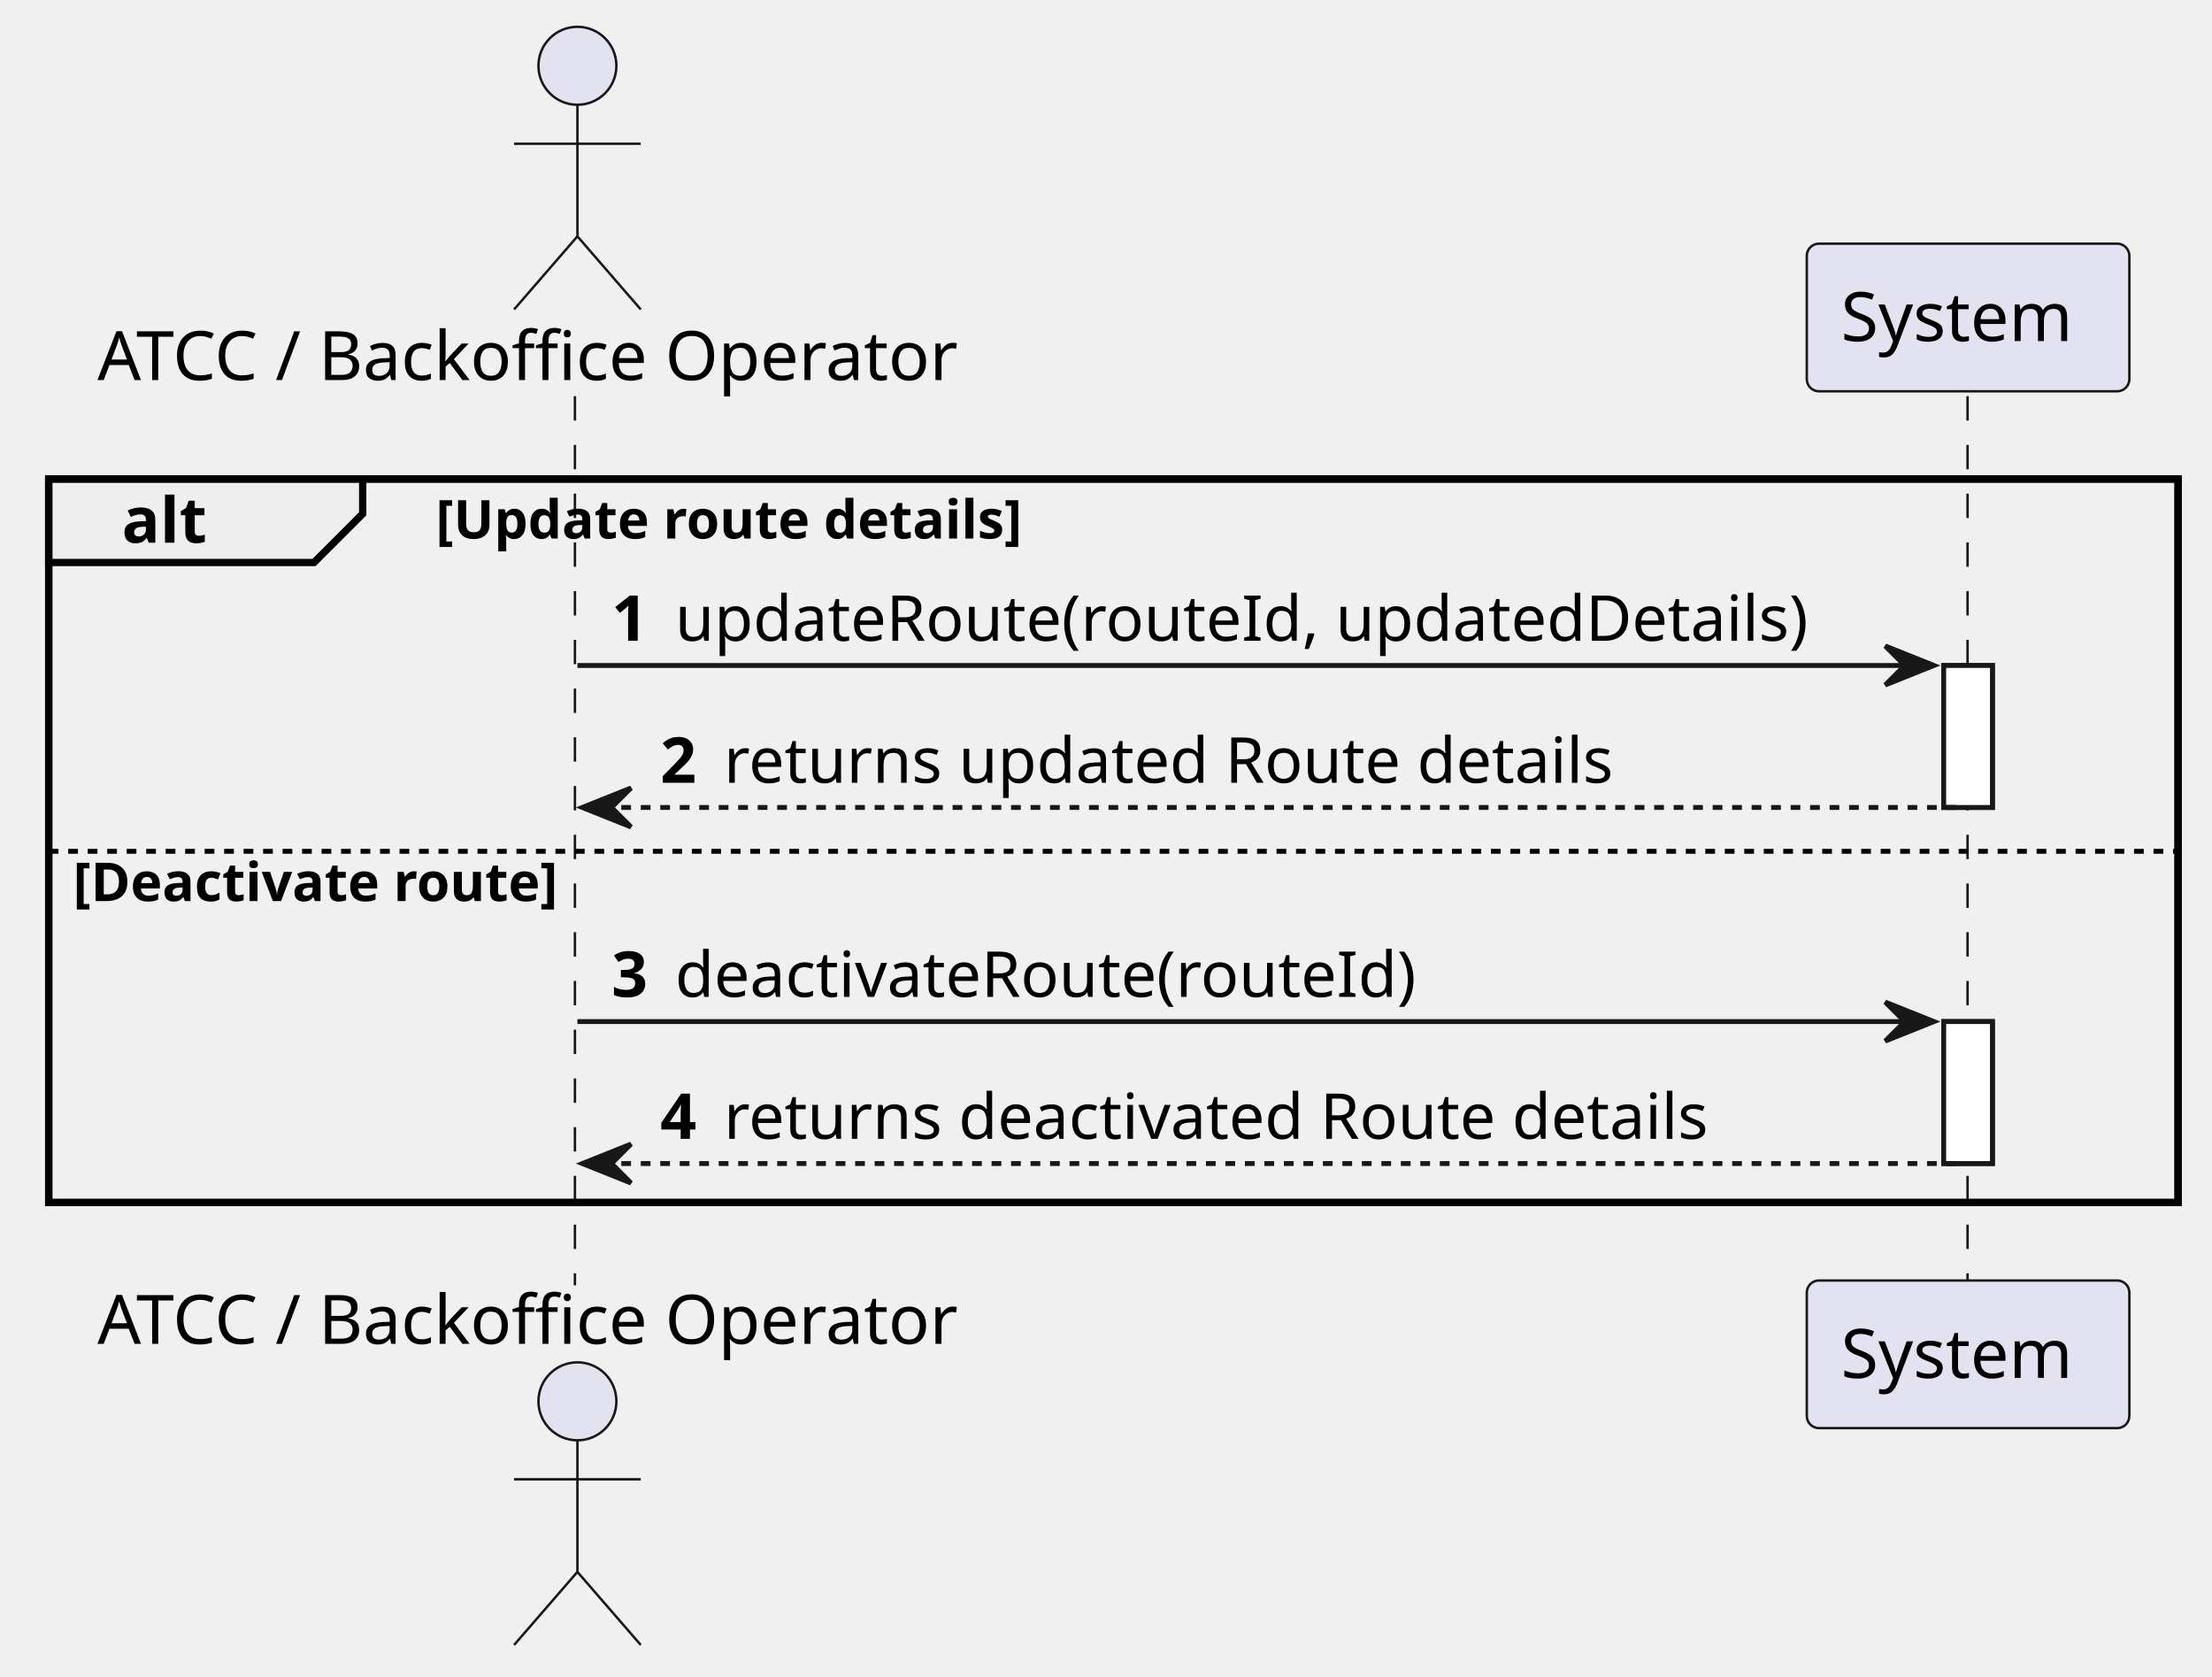
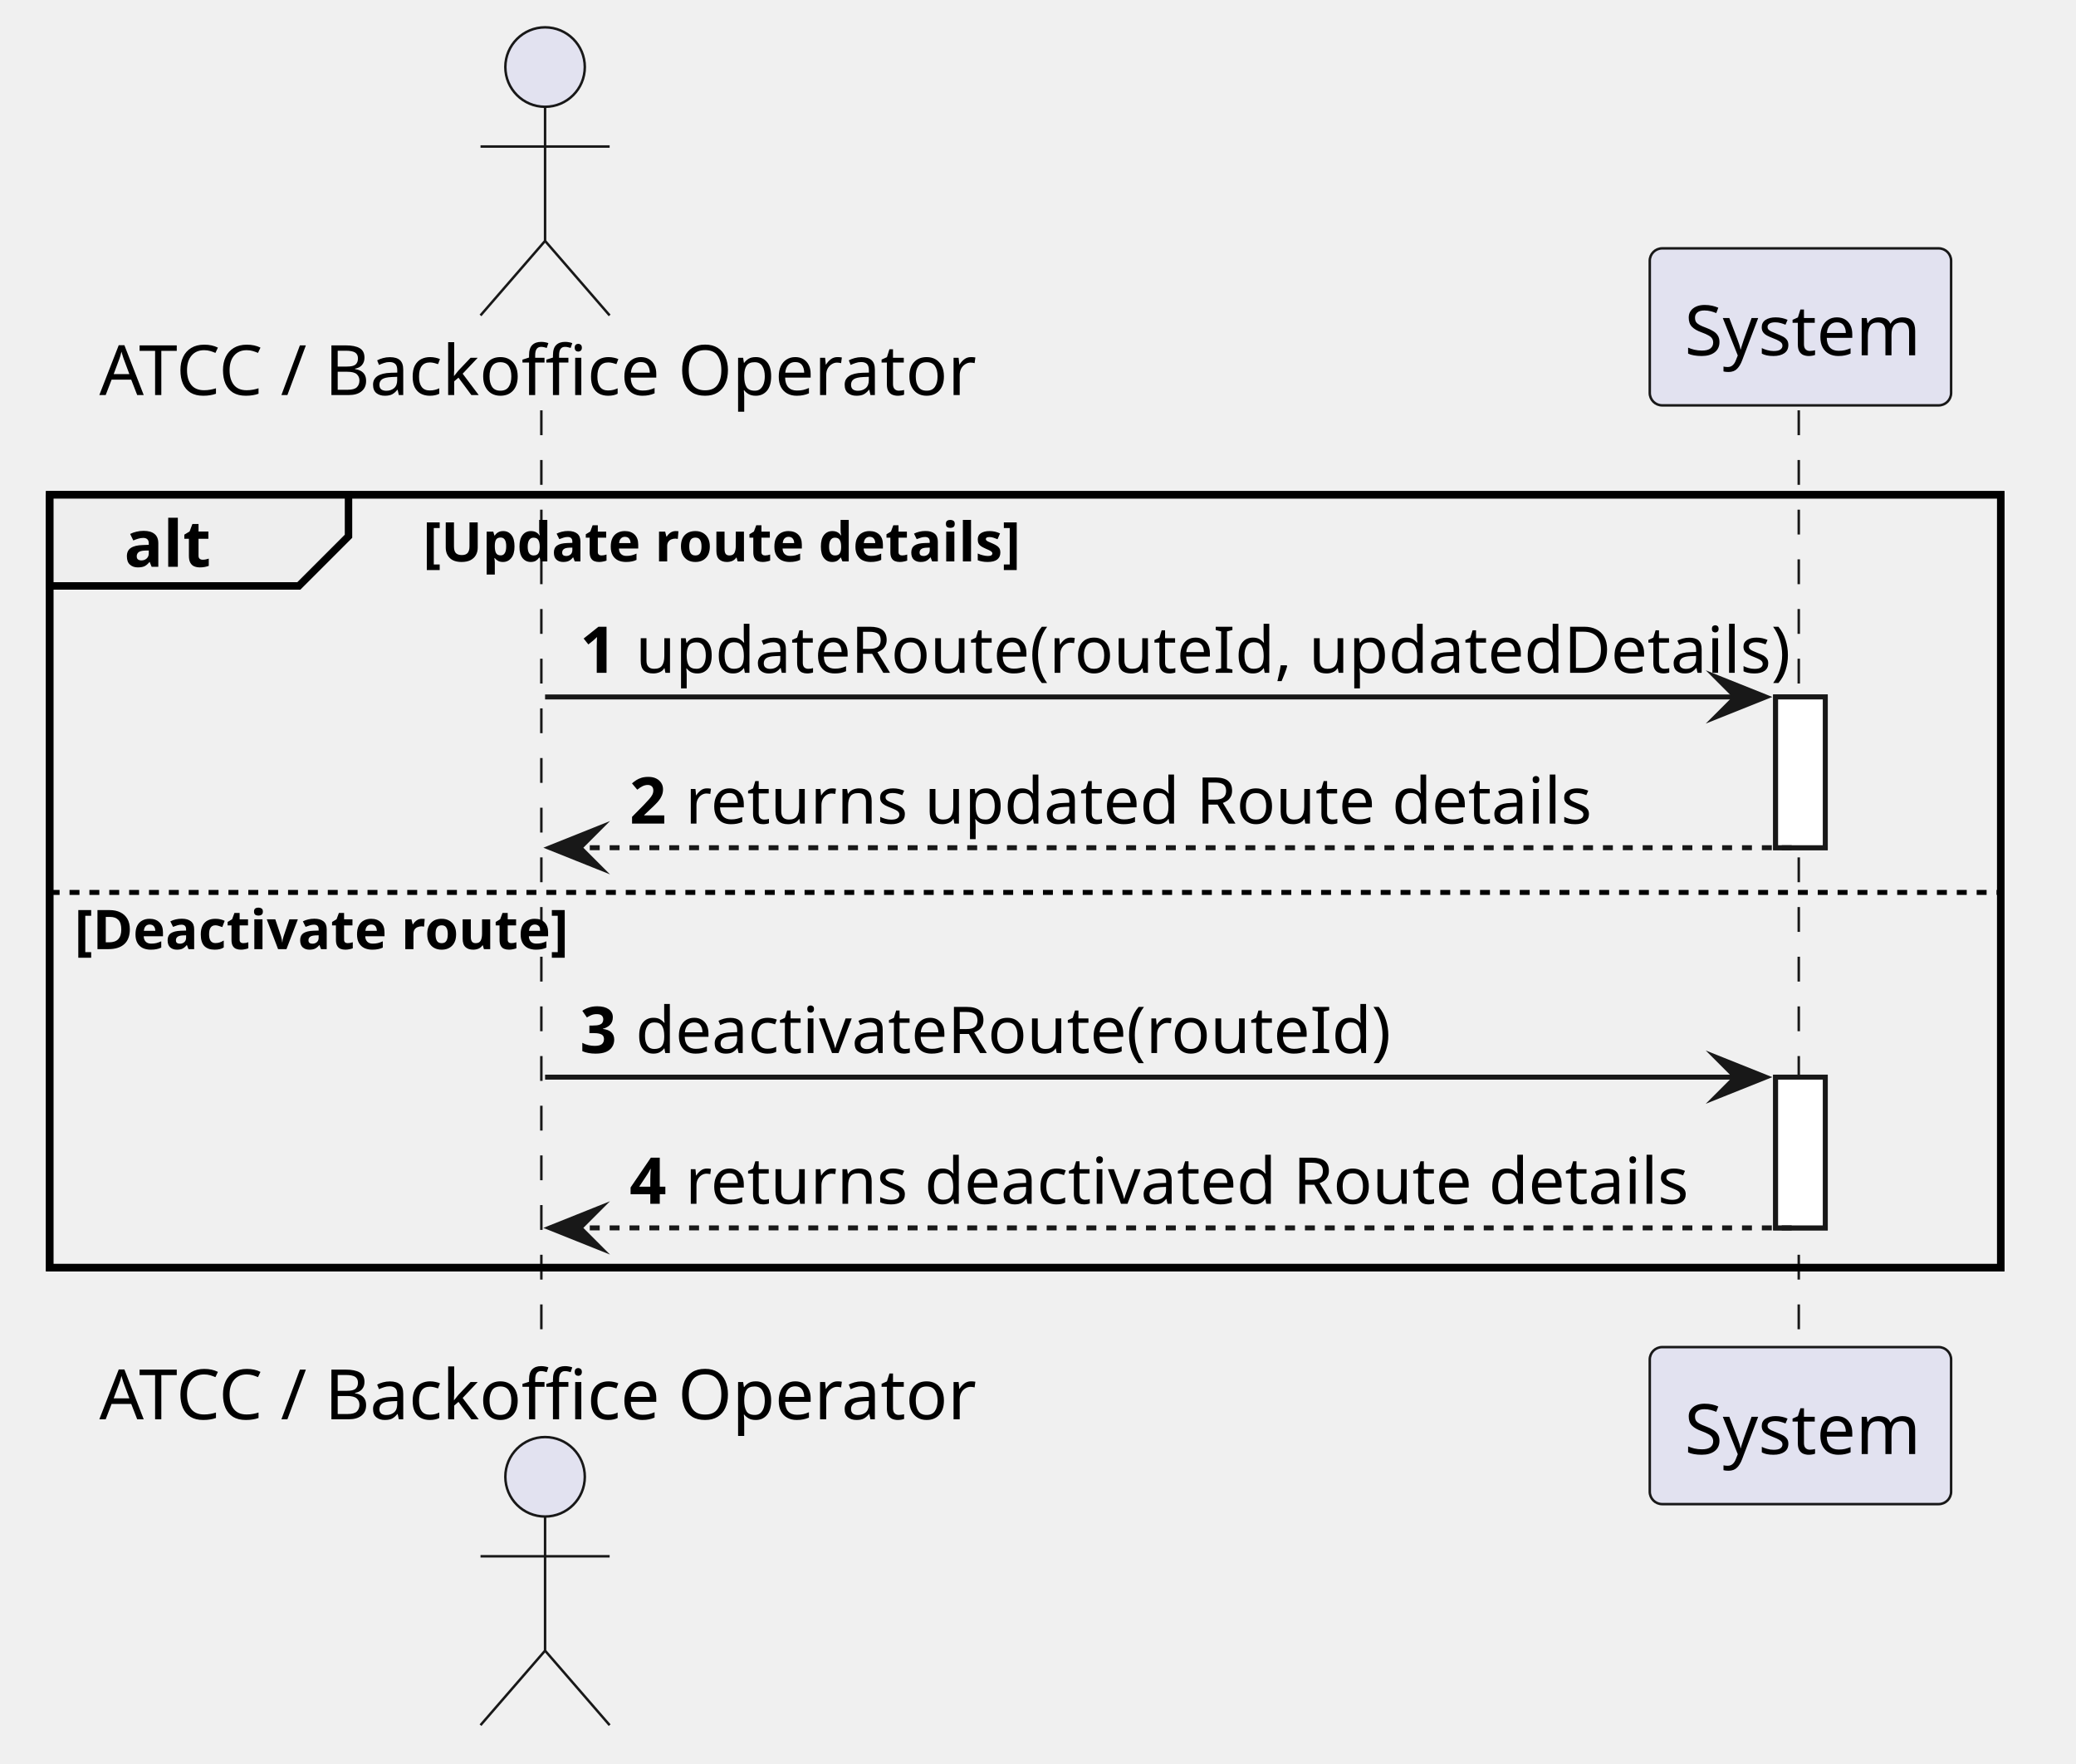
- <svg xmlns="http://www.w3.org/2000/svg" contentStyleType="text/css" data-diagram-type="SEQUENCE" height="344px" preserveAspectRatio="none" style="width:454px;height:344px;background:#FFFFFF;" version="1.1" viewBox="0 0 454 344" width="454px" zoomAndPan="magnify">
+ <svg xmlns="http://www.w3.org/2000/svg" contentStyleType="text/css" data-diagram-type="SEQUENCE" height="355px" preserveAspectRatio="none" style="width:418px;height:355px;background:#FFFFFF;" version="1.1" viewBox="0 0 418 355" width="418px" zoomAndPan="magnify">
  <defs />
  <g>
    <g>
-       <rect fill="#FFFFFF" height="29.133" style="stroke:#181818;stroke-width:1;" width="10" x="398.935" y="136.562" />
+       <rect fill="#FFFFFF" height="30.352" style="stroke:#181818;stroke-width:1;" width="10" x="357.516" y="140.312" />
    </g>
    <g>
-       <rect fill="#FFFFFF" height="29.133" style="stroke:#181818;stroke-width:1;" width="10" x="398.935" y="209.633" />
+       <rect fill="#FFFFFF" height="30.352" style="stroke:#181818;stroke-width:1;" width="10" x="357.516" y="216.852" />
    </g>
-     <rect fill="none" height="148.469" style="stroke:#000000;stroke-width:1.5;" width="437.038" x="10" y="98.297" />
-     <g class="participant-lifeline" data-entity-uid="part1" data-qualified-name="Actor" id="part1-lifeline">
+     <rect fill="none" height="155.594" style="stroke:#000000;stroke-width:1.5;" width="392.853" x="10" y="99.609" />
+     <g class="participant-lifeline" data-entity-uid="part1" data-qualified-name="Actor" data-source-line="2" id="part1-lifeline">
      <g>
-         <rect fill="#000000" fill-opacity="0" height="182.469" width="8" x="114.512" y="81.297" />
-         <line style="stroke:#181818;stroke-width:0.5;stroke-dasharray:5,5;" x1="118" x2="118" y1="81.297" y2="263.766" />
+         <rect fill="#000000" fill-opacity="0" height="189.594" width="8" x="105.751" y="82.609" />
+         <line style="stroke:#181818;stroke-width:0.5;stroke-dasharray:5,5;" x1="109" x2="109" y1="82.609" y2="272.203" />
      </g>
    </g>
-     <g class="participant-lifeline" data-entity-uid="part2" data-qualified-name="Sys" id="part2-lifeline">
+     <g class="participant-lifeline" data-entity-uid="part2" data-qualified-name="Sys" data-source-line="3" id="part2-lifeline">
      <g>
-         <rect fill="#000000" fill-opacity="0" height="182.469" width="8" x="399.935" y="81.297" />
-         <line style="stroke:#181818;stroke-width:0.5;stroke-dasharray:5,5;" x1="403.832" x2="403.832" y1="81.297" y2="263.766" />
+         <rect fill="#000000" fill-opacity="0" height="189.594" width="8" x="358.516" y="82.609" />
+         <line style="stroke:#181818;stroke-width:0.5;stroke-dasharray:5,5;" x1="362.178" x2="362.178" y1="82.609" y2="272.203" />
      </g>
    </g>
-     <g class="participant participant-head" data-entity-uid="part1" data-qualified-name="Actor" id="part1-head">
-       <text fill="#000000" font-family="sans-serif" font-size="14" lengthAdjust="spacing" textLength="191.023" x="20" y="77.995">ATCC / Backoffice Operator</text>
-       <ellipse cx="118.512" cy="13.5" fill="#E2E2F0" rx="8" ry="8" style="stroke:#181818;stroke-width:0.5;" />
-       <path d="M118.512,21.5 L118.512,48.5 M105.512,29.5 L131.512,29.5 M118.512,48.5 L105.512,63.5 M118.512,48.5 L131.512,63.5" fill="none" style="stroke:#181818;stroke-width:0.5;" />
+     <g class="participant participant-head" data-entity-uid="part1" data-qualified-name="Actor" data-source-line="2" id="part1-head">
+       <text fill="#000000" font-family="sans-serif" font-size="14" lengthAdjust="spacing" textLength="173.503" x="20" y="79.533">ATCC / Backoffice Operator</text>
+       <ellipse cx="109.751" cy="13.5" fill="#E2E2F0" rx="8" ry="8" style="stroke:#181818;stroke-width:0.5;" />
+       <path d="M109.751,21.5 L109.751,48.5 M96.751,29.5 L122.751,29.5 M109.751,48.5 L96.751,63.5 M109.751,48.5 L122.751,63.5" fill="none" style="stroke:#181818;stroke-width:0.5;" />
    </g>
-     <g class="participant participant-tail" data-entity-uid="part1" data-qualified-name="Actor" id="part1-tail">
-       <text fill="#000000" font-family="sans-serif" font-size="14" lengthAdjust="spacing" textLength="191.023" x="20" y="275.761">ATCC / Backoffice Operator</text>
-       <ellipse cx="118.512" cy="287.562" fill="#E2E2F0" rx="8" ry="8" style="stroke:#181818;stroke-width:0.5;" />
-       <path d="M118.512,295.562 L118.512,322.562 M105.512,303.562 L131.512,303.562 M118.512,322.562 L105.512,337.562 M118.512,322.562 L131.512,337.562" fill="none" style="stroke:#181818;stroke-width:0.5;" />
+     <g class="participant participant-tail" data-entity-uid="part1" data-qualified-name="Actor" data-source-line="2" id="part1-tail">
+       <text fill="#000000" font-family="sans-serif" font-size="14" lengthAdjust="spacing" textLength="173.503" x="20" y="285.736">ATCC / Backoffice Operator</text>
+       <ellipse cx="109.751" cy="297.312" fill="#E2E2F0" rx="8" ry="8" style="stroke:#181818;stroke-width:0.5;" />
+       <path d="M109.751,305.312 L109.751,332.312 M96.751,313.312 L122.751,313.312 M109.751,332.312 L96.751,347.312 M109.751,332.312 L122.751,347.312" fill="none" style="stroke:#181818;stroke-width:0.5;" />
    </g>
-     <g class="participant participant-head" data-entity-uid="part2" data-qualified-name="Sys" id="part2-head">
-       <rect fill="#E2E2F0" height="30.297" rx="2.5" ry="2.5" style="stroke:#181818;stroke-width:0.5;" width="66.206" x="370.832" y="50" />
-       <text fill="#000000" font-family="sans-serif" font-size="14" lengthAdjust="spacing" textLength="52.206" x="377.832" y="69.995">System</text>
+     <g class="participant participant-head" data-entity-uid="part2" data-qualified-name="Sys" data-source-line="3" id="part2-head">
+       <rect fill="#E2E2F0" height="31.609" rx="2.5" ry="2.5" style="stroke:#181818;stroke-width:0.5;" width="60.676" x="332.178" y="50" />
+       <text fill="#000000" font-family="sans-serif" font-size="14" lengthAdjust="spacing" textLength="46.676" x="339.178" y="71.533">System</text>
    </g>
-     <g class="participant participant-tail" data-entity-uid="part2" data-qualified-name="Sys" id="part2-tail">
-       <rect fill="#E2E2F0" height="30.297" rx="2.5" ry="2.5" style="stroke:#181818;stroke-width:0.5;" width="66.206" x="370.832" y="262.766" />
-       <text fill="#000000" font-family="sans-serif" font-size="14" lengthAdjust="spacing" textLength="52.206" x="377.832" y="282.761">System</text>
+     <g class="participant participant-tail" data-entity-uid="part2" data-qualified-name="Sys" data-source-line="3" id="part2-tail">
+       <rect fill="#E2E2F0" height="31.609" rx="2.5" ry="2.5" style="stroke:#181818;stroke-width:0.5;" width="60.676" x="332.178" y="271.203" />
+       <text fill="#000000" font-family="sans-serif" font-size="14" lengthAdjust="spacing" textLength="46.676" x="339.178" y="292.736">System</text>
    </g>
    <g>
-       <rect fill="#FFFFFF" height="29.133" style="stroke:#181818;stroke-width:1;" width="10" x="398.935" y="136.562" />
+       <rect fill="#FFFFFF" height="30.352" style="stroke:#181818;stroke-width:1;" width="10" x="357.516" y="140.312" />
    </g>
    <g>
-       <rect fill="#FFFFFF" height="29.133" style="stroke:#181818;stroke-width:1;" width="10" x="398.935" y="209.633" />
+       <rect fill="#FFFFFF" height="30.352" style="stroke:#181818;stroke-width:1;" width="10" x="357.516" y="216.852" />
    </g>
-     <path d="M10,98.297 L74.443,98.297 L74.443,105.43 L64.443,115.43 L10,115.43 L10,98.297" fill="#EEEEEE" style="stroke:#000000;stroke-width:1.5;" />
-     <rect fill="none" height="148.469" style="stroke:#000000;stroke-width:1.5;" width="437.038" x="10" y="98.297" />
-     <text fill="#000000" font-family="sans-serif" font-size="13" font-weight="bold" lengthAdjust="spacing" textLength="19.443" x="25" y="111.364">alt</text>
-     <text fill="#000000" font-family="sans-serif" font-size="11" font-weight="bold" lengthAdjust="spacing" textLength="138.171" x="89.443" y="110.507">[Update route details]</text>
-     <g class="message" data-entity-1="part1" data-entity-2="part2" id="msg1">
-       <polygon fill="#181818" points="386.935,132.562,396.935,136.562,386.935,140.562,390.935,136.562" style="stroke:#181818;stroke-width:1;" />
-       <line style="stroke:#181818;stroke-width:1;" x1="118.512" x2="392.935" y1="136.562" y2="136.562" />
-       <text fill="#000000" font-family="sans-serif" font-size="13" font-weight="bold" lengthAdjust="spacing" textLength="9.045" x="125.512" y="131.497">1</text>
-       <text fill="#000000" font-family="sans-serif" font-size="13" lengthAdjust="spacing" textLength="248.377" x="138.557" y="131.497">updateRoute(routeId, updatedDetails)</text>
+     <path d="M10,99.609 L70.171,99.609 L70.171,107.961 L60.171,117.961 L10,117.961 L10,99.609" fill="#EEEEEE" style="stroke:#000000;stroke-width:1.5;" />
+     <rect fill="none" height="155.594" style="stroke:#000000;stroke-width:1.5;" width="392.853" x="10" y="99.609" />
+     <text fill="#000000" font-family="sans-serif" font-size="13" font-weight="700" lengthAdjust="spacing" textLength="15.171" x="25" y="114.105">alt</text>
+     <text fill="#000000" font-family="sans-serif" font-size="11" font-weight="700" lengthAdjust="spacing" textLength="113.067" x="85.171" y="113.028">[Update route details]</text>
+     <g class="message" data-entity-1="part1" data-entity-2="part2" data-source-line="6" id="msg1">
+       <polygon fill="#181818" points="345.516,136.312,355.516,140.312,345.516,144.312,349.516,140.312" style="stroke:#181818;stroke-width:1;stroke-linejoin:miter;stroke-miterlimit:10;" />
+       <line style="stroke:#181818;stroke-width:1;" x1="109.751" x2="351.516" y1="140.312" y2="140.312" />
+       <text fill="#000000" font-family="sans-serif" font-size="13" font-weight="700" lengthAdjust="spacing" textLength="7.23" x="116.751" y="135.456">1</text>
+       <text fill="#000000" font-family="sans-serif" font-size="13" lengthAdjust="spacing" textLength="217.534" x="127.981" y="135.456">updateRoute(routeId, updatedDetails)</text>
    </g>
-     <g class="message" data-entity-1="part2" data-entity-2="part1" id="msg2">
-       <polygon fill="#181818" points="129.512,161.695,119.512,165.695,129.512,169.695,125.512,165.695" style="stroke:#181818;stroke-width:1;" />
-       <line style="stroke:#181818;stroke-width:1;stroke-dasharray:2,2;" x1="123.512" x2="402.935" y1="165.695" y2="165.695" />
-       <text fill="#000000" font-family="sans-serif" font-size="13" font-weight="bold" lengthAdjust="spacing" textLength="9.045" x="135.512" y="160.629">2</text>
-       <text fill="#000000" font-family="sans-serif" font-size="13" lengthAdjust="spacing" textLength="195.121" x="148.557" y="160.629">returns updated Route details</text>
+     <g class="message" data-entity-1="part2" data-entity-2="part1" data-source-line="8" id="msg2">
+       <polygon fill="#181818" points="120.751,166.664,110.751,170.664,120.751,174.664,116.751,170.664" style="stroke:#181818;stroke-width:1;stroke-linejoin:miter;stroke-miterlimit:10;" />
+       <line style="stroke:#181818;stroke-width:1;stroke-dasharray:2,2;" x1="114.751" x2="361.516" y1="170.664" y2="170.664" />
+       <text fill="#000000" font-family="sans-serif" font-size="13" font-weight="700" lengthAdjust="spacing" textLength="7.23" x="126.751" y="165.808">2</text>
+       <text fill="#000000" font-family="sans-serif" font-size="13" lengthAdjust="spacing" textLength="170.555" x="137.981" y="165.808">returns updated Route details</text>
    </g>
-     <line style="stroke:#000000;stroke-width:1;stroke-dasharray:2,2;" x1="10" x2="447.038" y1="174.695" y2="174.695" />
-     <text fill="#000000" font-family="sans-serif" font-size="11" font-weight="bold" lengthAdjust="spacing" textLength="114.291" x="15" y="184.906">[Deactivate route]</text>
-     <g class="message" data-entity-1="part1" data-entity-2="part2" id="msg3">
-       <polygon fill="#181818" points="386.935,205.633,396.935,209.633,386.935,213.633,390.935,209.633" style="stroke:#181818;stroke-width:1;" />
-       <line style="stroke:#181818;stroke-width:1;" x1="118.512" x2="392.935" y1="209.633" y2="209.633" />
-       <text fill="#000000" font-family="sans-serif" font-size="13" font-weight="bold" lengthAdjust="spacing" textLength="9.045" x="125.512" y="204.567">3</text>
-       <text fill="#000000" font-family="sans-serif" font-size="13" lengthAdjust="spacing" textLength="164.011" x="138.557" y="204.567">deactivateRoute(routeId)</text>
+     <line style="stroke:#000000;stroke-width:1;stroke-dasharray:2,2;" x1="10" x2="402.853" y1="179.664" y2="179.664" />
+     <text fill="#000000" font-family="sans-serif" font-size="11" font-weight="700" lengthAdjust="spacing" textLength="92.915" x="15" y="191.083">[Deactivate route]</text>
+     <g class="message" data-entity-1="part1" data-entity-2="part2" data-source-line="11" id="msg3">
+       <polygon fill="#181818" points="345.516,212.852,355.516,216.852,345.516,220.852,349.516,216.852" style="stroke:#181818;stroke-width:1;stroke-linejoin:miter;stroke-miterlimit:10;" />
+       <line style="stroke:#181818;stroke-width:1;" x1="109.751" x2="351.516" y1="216.852" y2="216.852" />
+       <text fill="#000000" font-family="sans-serif" font-size="13" font-weight="700" lengthAdjust="spacing" textLength="7.23" x="116.751" y="211.995">3</text>
+       <text fill="#000000" font-family="sans-serif" font-size="13" lengthAdjust="spacing" textLength="143.083" x="127.981" y="211.995">deactivateRoute(routeId)</text>
    </g>
-     <g class="message" data-entity-1="part2" data-entity-2="part1" id="msg4">
-       <polygon fill="#181818" points="129.512,234.766,119.512,238.766,129.512,242.766,125.512,238.766" style="stroke:#181818;stroke-width:1;" />
-       <line style="stroke:#181818;stroke-width:1;stroke-dasharray:2,2;" x1="123.512" x2="402.935" y1="238.766" y2="238.766" />
-       <text fill="#000000" font-family="sans-serif" font-size="13" font-weight="bold" lengthAdjust="spacing" textLength="9.045" x="135.512" y="233.7">4</text>
-       <text fill="#000000" font-family="sans-serif" font-size="13" lengthAdjust="spacing" textLength="218.144" x="148.557" y="233.7">returns deactivated Route details</text>
+     <g class="message" data-entity-1="part2" data-entity-2="part1" data-source-line="13" id="msg4">
+       <polygon fill="#181818" points="120.751,243.203,110.751,247.203,120.751,251.203,116.751,247.203" style="stroke:#181818;stroke-width:1;stroke-linejoin:miter;stroke-miterlimit:10;" />
+       <line style="stroke:#181818;stroke-width:1;stroke-dasharray:2,2;" x1="114.751" x2="361.516" y1="247.203" y2="247.203" />
+       <text fill="#000000" font-family="sans-serif" font-size="13" font-weight="700" lengthAdjust="spacing" textLength="7.23" x="126.751" y="242.347">4</text>
+       <text fill="#000000" font-family="sans-serif" font-size="13" lengthAdjust="spacing" textLength="190.055" x="137.981" y="242.347">returns deactivated Route details</text>
    </g>
  </g>
</svg>
